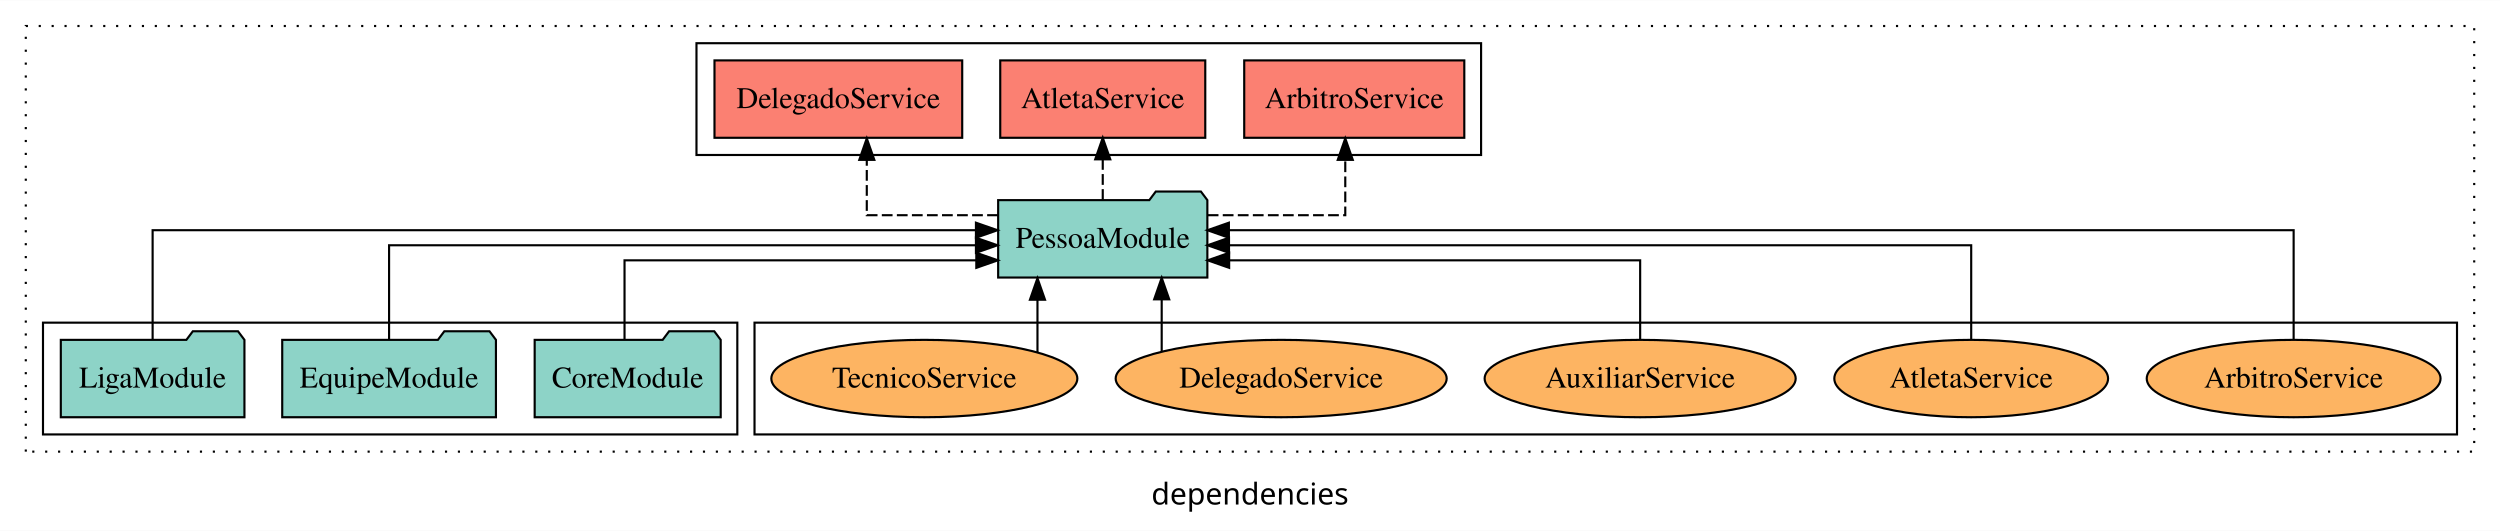
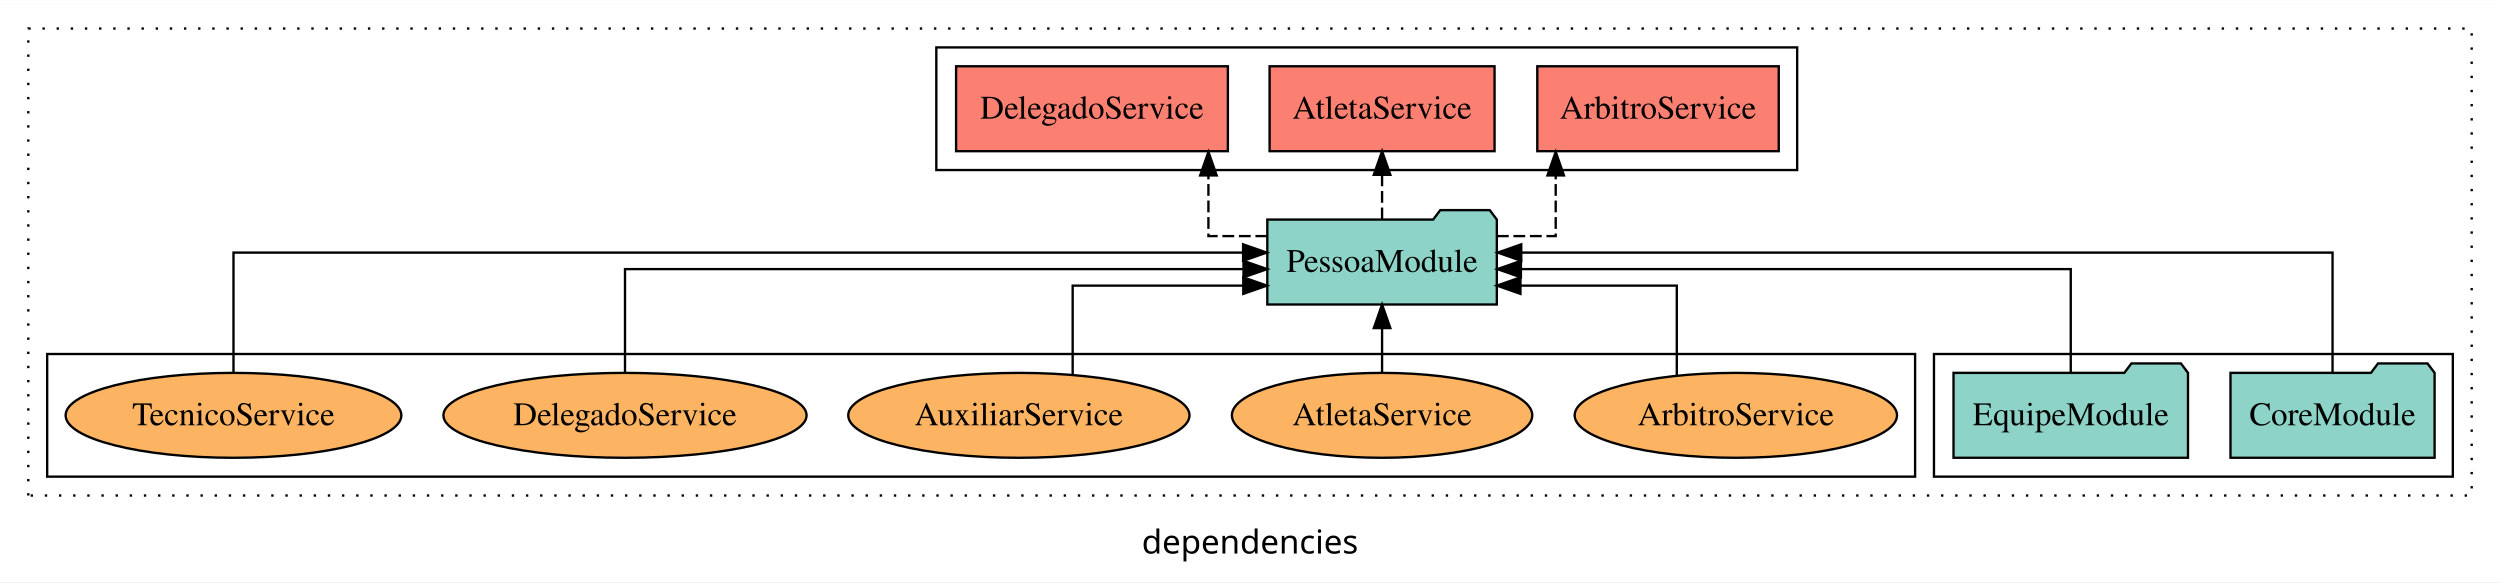
- <svg xmlns="http://www.w3.org/2000/svg" width="1163pt" height="247pt" viewBox="0.00 0.00 1163.00 246.80">
+ <svg xmlns="http://www.w3.org/2000/svg" width="1060pt" height="247pt" viewBox="0.00 0.00 1060.00 246.80">
  <g id="graph0" class="graph" transform="scale(1 1) rotate(0) translate(4 242.8)">
-     <polygon fill="white" stroke="transparent" points="-4,4 -4,-242.8 1159,-242.8 1159,4 -4,4" />
-     <text text-anchor="middle" x="577.5" y="-8.2" font-family="sans-serif" font-size="14.00">dependencies</text>
+     <polygon fill="white" stroke="transparent" points="-4,4 -4,-242.8 1056,-242.8 1056,4 -4,4" />
+     <text text-anchor="middle" x="526" y="-8.2" font-family="sans-serif" font-size="14.00">dependencies</text>
    <g id="clust1" class="cluster">
-       <polygon fill="none" stroke="black" stroke-dasharray="1,5" points="8,-32.8 8,-230.8 1147,-230.8 1147,-32.8 8,-32.8" />
+       <polygon fill="none" stroke="black" stroke-dasharray="1,5" points="8,-32.8 8,-230.8 1044,-230.8 1044,-32.8 8,-32.8" />
+     </g>
+     <g id="clust3" class="cluster">
+       <polygon fill="none" stroke="black" points="816,-40.8 816,-92.8 1036,-92.8 1036,-40.8 816,-40.8" />
+     </g>
+     <g id="clust4" class="cluster">
+       <polygon fill="none" stroke="black" points="393,-170.8 393,-222.8 758,-222.8 758,-170.8 393,-170.8" />
    </g>
    <g id="clust6" class="cluster">
-       <polygon fill="none" stroke="black" points="347,-40.8 347,-92.8 1139,-92.8 1139,-40.8 347,-40.8" />
-     </g>
-     <g id="clust4" class="cluster">
-       <polygon fill="none" stroke="black" points="320,-170.8 320,-222.8 685,-222.8 685,-170.8 320,-170.8" />
-     </g>
-     <g id="clust3" class="cluster">
-       <polygon fill="none" stroke="black" points="16,-40.8 16,-92.8 339,-92.8 339,-40.8 16,-40.8" />
+       <polygon fill="none" stroke="black" points="16,-40.8 16,-92.8 808,-92.8 808,-40.8 16,-40.8" />
    </g>
    <g id="node1" class="node">
-       <polygon fill="#8dd3c7" stroke="black" points="331.27,-84.8 328.27,-88.8 307.27,-88.8 304.27,-84.8 244.73,-84.8 244.73,-48.8 331.27,-48.8 331.27,-84.8" />
-       <text text-anchor="middle" x="288" y="-62.6" font-family="Times,serif" font-size="14.00">CoreModule</text>
+       <polygon fill="#8dd3c7" stroke="black" points="1028.27,-84.8 1025.27,-88.8 1004.27,-88.8 1001.27,-84.8 941.73,-84.8 941.73,-48.8 1028.27,-48.8 1028.27,-84.8" />
+       <text text-anchor="middle" x="985" y="-62.6" font-family="Times,serif" font-size="14.00">CoreModule</text>
+     </g>
+     <g id="node3" class="node">
+       <polygon fill="#8dd3c7" stroke="black" points="630.66,-149.8 627.66,-153.8 606.66,-153.8 603.66,-149.8 533.34,-149.8 533.34,-113.8 630.66,-113.8 630.66,-149.8" />
+       <text text-anchor="middle" x="582" y="-127.6" font-family="Times,serif" font-size="14.00">PessoaModule</text>
+     </g>
+     <g id="edge1" class="edge">
+       <path fill="none" stroke="black" d="M985,-84.93C985,-105.37 985,-135.8 985,-135.8 985,-135.8 641.01,-135.8 641.01,-135.8" />
+       <polygon fill="black" stroke="black" points="641.01,-132.3 631.01,-135.8 641.01,-139.3 641.01,-132.3" />
+     </g>
+     <g id="node2" class="node">
+       <polygon fill="#8dd3c7" stroke="black" points="923.71,-84.8 920.71,-88.8 899.71,-88.8 896.71,-84.8 824.29,-84.8 824.29,-48.8 923.71,-48.8 923.71,-84.8" />
+       <text text-anchor="middle" x="874" y="-62.6" font-family="Times,serif" font-size="14.00">EquipeModule</text>
+     </g>
+     <g id="edge2" class="edge">
+       <path fill="none" stroke="black" d="M874,-85.07C874,-103.36 874,-128.8 874,-128.8 874,-128.8 640.87,-128.8 640.87,-128.8" />
+       <polygon fill="black" stroke="black" points="640.87,-125.3 630.87,-128.8 640.87,-132.3 640.87,-125.3" />
    </g>
    <g id="node4" class="node">
-       <polygon fill="#8dd3c7" stroke="black" points="557.66,-149.8 554.66,-153.8 533.66,-153.8 530.66,-149.8 460.34,-149.8 460.34,-113.8 557.66,-113.8 557.66,-149.8" />
-       <text text-anchor="middle" x="509" y="-127.6" font-family="Times,serif" font-size="14.00">PessoaModule</text>
-     </g>
-     <g id="edge1" class="edge">
-       <path fill="none" stroke="black" d="M286.53,-84.81C286.53,-100.85 286.53,-121.8 286.53,-121.8 286.53,-121.8 450.18,-121.8 450.18,-121.8" />
-       <polygon fill="black" stroke="black" points="450.18,-125.3 460.18,-121.8 450.18,-118.3 450.18,-125.3" />
-     </g>
-     <g id="node2" class="node">
-       <polygon fill="#8dd3c7" stroke="black" points="226.71,-84.8 223.71,-88.8 202.71,-88.8 199.71,-84.8 127.29,-84.8 127.29,-48.8 226.71,-48.8 226.71,-84.8" />
-       <text text-anchor="middle" x="177" y="-62.6" font-family="Times,serif" font-size="14.00">EquipeModule</text>
-     </g>
-     <g id="edge2" class="edge">
-       <path fill="none" stroke="black" d="M177,-85.07C177,-103.36 177,-128.8 177,-128.8 177,-128.8 450.01,-128.8 450.01,-128.8" />
-       <polygon fill="black" stroke="black" points="450.01,-132.3 460.01,-128.8 450.01,-125.3 450.01,-132.3" />
-     </g>
-     <g id="node3" class="node">
-       <polygon fill="#8dd3c7" stroke="black" points="109.71,-84.8 106.71,-88.8 85.71,-88.8 82.71,-84.8 24.29,-84.8 24.29,-48.8 109.71,-48.8 109.71,-84.8" />
-       <text text-anchor="middle" x="67" y="-62.6" font-family="Times,serif" font-size="14.00">LigaModule</text>
+       <polygon fill="#fb8072" stroke="black" points="750.19,-214.8 647.81,-214.8 647.81,-178.8 750.19,-178.8 750.19,-214.8" />
+       <text text-anchor="middle" x="699" y="-192.6" font-family="Times,serif" font-size="14.00">ArbitroService </text>
    </g>
    <g id="edge3" class="edge">
-       <path fill="none" stroke="black" d="M67,-84.93C67,-105.37 67,-135.8 67,-135.8 67,-135.8 450.01,-135.8 450.01,-135.8" />
-       <polygon fill="black" stroke="black" points="450.01,-139.3 460.01,-135.8 450.01,-132.3 450.01,-139.3" />
+       <path fill="none" stroke="black" stroke-dasharray="5,2" d="M630.69,-142.8C644.38,-142.8 655.62,-142.8 655.62,-142.8 655.62,-142.8 655.62,-168.52 655.62,-168.52" />
+       <polygon fill="black" stroke="black" points="652.12,-168.52 655.62,-178.52 659.12,-168.52 652.12,-168.52" />
    </g>
    <g id="node5" class="node">
-       <polygon fill="#fb8072" stroke="black" points="677.19,-214.8 574.81,-214.8 574.81,-178.8 677.19,-178.8 677.19,-214.8" />
-       <text text-anchor="middle" x="626" y="-192.6" font-family="Times,serif" font-size="14.00">ArbitroService </text>
+       <polygon fill="#fb8072" stroke="black" points="629.69,-214.8 534.31,-214.8 534.31,-178.8 629.69,-178.8 629.69,-214.8" />
+       <text text-anchor="middle" x="582" y="-192.6" font-family="Times,serif" font-size="14.00">AtletaService </text>
    </g>
    <g id="edge4" class="edge">
-       <path fill="none" stroke="black" stroke-dasharray="5,2" d="M557.83,-142.8C588.32,-142.8 621.82,-142.8 621.82,-142.8 621.82,-142.8 621.82,-168.52 621.82,-168.52" />
-       <polygon fill="black" stroke="black" points="618.32,-168.52 621.82,-178.52 625.32,-168.52 618.32,-168.52" />
+       <path fill="none" stroke="black" stroke-dasharray="5,2" d="M582,-149.91C582,-149.91 582,-168.79 582,-168.79" />
+       <polygon fill="black" stroke="black" points="578.5,-168.79 582,-178.79 585.5,-168.79 578.5,-168.79" />
    </g>
    <g id="node6" class="node">
-       <polygon fill="#fb8072" stroke="black" points="556.69,-214.8 461.31,-214.8 461.31,-178.8 556.69,-178.8 556.69,-214.8" />
-       <text text-anchor="middle" x="509" y="-192.6" font-family="Times,serif" font-size="14.00">AtletaService </text>
+       <polygon fill="#fb8072" stroke="black" points="516.62,-214.8 401.38,-214.8 401.38,-178.8 516.62,-178.8 516.62,-214.8" />
+       <text text-anchor="middle" x="459" y="-192.6" font-family="Times,serif" font-size="14.00">DelegadoService </text>
    </g>
    <g id="edge5" class="edge">
-       <path fill="none" stroke="black" stroke-dasharray="5,2" d="M509,-149.91C509,-149.91 509,-168.79 509,-168.79" />
-       <polygon fill="black" stroke="black" points="505.5,-168.79 509,-178.79 512.5,-168.79 505.5,-168.79" />
+       <path fill="none" stroke="black" stroke-dasharray="5,2" d="M533.3,-142.8C519.6,-142.8 508.37,-142.8 508.37,-142.8 508.37,-142.8 508.37,-168.52 508.37,-168.52" />
+       <polygon fill="black" stroke="black" points="504.87,-168.52 508.37,-178.52 511.87,-168.52 504.87,-168.52" />
    </g>
    <g id="node7" class="node">
-       <polygon fill="#fb8072" stroke="black" points="443.62,-214.8 328.38,-214.8 328.38,-178.8 443.62,-178.8 443.62,-214.8" />
-       <text text-anchor="middle" x="386" y="-192.6" font-family="Times,serif" font-size="14.00">DelegadoService </text>
+       <ellipse fill="#fdb462" stroke="black" cx="732" cy="-66.8" rx="68.34" ry="18" />
+       <text text-anchor="middle" x="732" y="-62.6" font-family="Times,serif" font-size="14.00">ArbitroService</text>
    </g>
    <g id="edge6" class="edge">
-       <path fill="none" stroke="black" stroke-dasharray="5,2" d="M460.22,-142.8C430.9,-142.8 399.23,-142.8 399.23,-142.8 399.23,-142.8 399.23,-168.52 399.23,-168.52" />
-       <polygon fill="black" stroke="black" points="395.74,-168.52 399.23,-178.52 402.74,-168.52 395.74,-168.52" />
+       <path fill="none" stroke="black" d="M706.96,-83.6C706.96,-99.78 706.96,-121.8 706.96,-121.8 706.96,-121.8 640.67,-121.8 640.67,-121.8" />
+       <polygon fill="black" stroke="black" points="640.67,-118.3 630.67,-121.8 640.67,-125.3 640.67,-118.3" />
    </g>
    <g id="node8" class="node">
-       <ellipse fill="#fdb462" stroke="black" cx="1063" cy="-66.8" rx="68.34" ry="18" />
-       <text text-anchor="middle" x="1063" y="-62.6" font-family="Times,serif" font-size="14.00">ArbitroService</text>
+       <ellipse fill="#fdb462" stroke="black" cx="582" cy="-66.8" rx="63.68" ry="18" />
+       <text text-anchor="middle" x="582" y="-62.6" font-family="Times,serif" font-size="14.00">AtletaService</text>
    </g>
    <g id="edge7" class="edge">
-       <path fill="none" stroke="black" d="M1063,-84.93C1063,-105.37 1063,-135.8 1063,-135.8 1063,-135.8 567.68,-135.8 567.68,-135.8" />
-       <polygon fill="black" stroke="black" points="567.68,-132.3 557.68,-135.8 567.68,-139.3 567.68,-132.3" />
+       <path fill="none" stroke="black" d="M582,-84.91C582,-84.91 582,-103.79 582,-103.79" />
+       <polygon fill="black" stroke="black" points="578.5,-103.79 582,-113.79 585.5,-103.79 578.5,-103.79" />
    </g>
    <g id="node9" class="node">
-       <ellipse fill="#fdb462" stroke="black" cx="913" cy="-66.8" rx="63.68" ry="18" />
-       <text text-anchor="middle" x="913" y="-62.6" font-family="Times,serif" font-size="14.00">AtletaService</text>
+       <ellipse fill="#fdb462" stroke="black" cx="428" cy="-66.8" rx="72.35" ry="18" />
+       <text text-anchor="middle" x="428" y="-62.6" font-family="Times,serif" font-size="14.00">AuxiliarService</text>
    </g>
    <g id="edge8" class="edge">
-       <path fill="none" stroke="black" d="M913,-85.07C913,-103.36 913,-128.8 913,-128.8 913,-128.8 567.73,-128.8 567.73,-128.8" />
-       <polygon fill="black" stroke="black" points="567.73,-125.3 557.73,-128.8 567.73,-132.3 567.73,-125.3" />
+       <path fill="none" stroke="black" d="M450.81,-83.9C450.81,-100.05 450.81,-121.8 450.81,-121.8 450.81,-121.8 523.15,-121.8 523.15,-121.8" />
+       <polygon fill="black" stroke="black" points="523.15,-125.3 533.15,-121.8 523.15,-118.3 523.15,-125.3" />
    </g>
    <g id="node10" class="node">
-       <ellipse fill="#fdb462" stroke="black" cx="759" cy="-66.8" rx="72.35" ry="18" />
-       <text text-anchor="middle" x="759" y="-62.6" font-family="Times,serif" font-size="14.00">AuxiliarService</text>
+       <ellipse fill="#fdb462" stroke="black" cx="261" cy="-66.8" rx="76.99" ry="18" />
+       <text text-anchor="middle" x="261" y="-62.6" font-family="Times,serif" font-size="14.00">DelegadoService</text>
    </g>
    <g id="edge9" class="edge">
-       <path fill="none" stroke="black" d="M759,-84.81C759,-100.85 759,-121.8 759,-121.8 759,-121.8 567.8,-121.8 567.8,-121.8" />
-       <polygon fill="black" stroke="black" points="567.8,-118.3 557.8,-121.8 567.8,-125.3 567.8,-118.3" />
+       <path fill="none" stroke="black" d="M261,-85.07C261,-103.36 261,-128.8 261,-128.8 261,-128.8 523.25,-128.8 523.25,-128.8" />
+       <polygon fill="black" stroke="black" points="523.25,-132.3 533.25,-128.8 523.25,-125.3 523.25,-132.3" />
    </g>
    <g id="node11" class="node">
-       <ellipse fill="#fdb462" stroke="black" cx="592" cy="-66.8" rx="76.99" ry="18" />
-       <text text-anchor="middle" x="592" y="-62.6" font-family="Times,serif" font-size="14.00">DelegadoService</text>
+       <ellipse fill="#fdb462" stroke="black" cx="95" cy="-66.8" rx="71.18" ry="18" />
+       <text text-anchor="middle" x="95" y="-62.6" font-family="Times,serif" font-size="14.00">TecnicoService</text>
    </g>
    <g id="edge10" class="edge">
-       <path fill="none" stroke="black" d="M536.42,-79.33C536.42,-79.33 536.42,-103.65 536.42,-103.65" />
-       <polygon fill="black" stroke="black" points="532.92,-103.65 536.42,-113.65 539.92,-103.65 532.92,-103.65" />
-     </g>
-     <g id="node12" class="node">
-       <ellipse fill="#fdb462" stroke="black" cx="426" cy="-66.8" rx="71.18" ry="18" />
-       <text text-anchor="middle" x="426" y="-62.6" font-family="Times,serif" font-size="14.00">TecnicoService</text>
-     </g>
-     <g id="edge11" class="edge">
-       <path fill="none" stroke="black" d="M478.63,-79.03C478.63,-79.03 478.63,-103.48 478.63,-103.48" />
-       <polygon fill="black" stroke="black" points="475.13,-103.48 478.63,-113.48 482.13,-103.48 475.13,-103.48" />
+       <path fill="none" stroke="black" d="M95,-84.93C95,-105.37 95,-135.8 95,-135.8 95,-135.8 523.07,-135.8 523.07,-135.8" />
+       <polygon fill="black" stroke="black" points="523.07,-139.3 533.07,-135.8 523.07,-132.3 523.07,-139.3" />
    </g>
  </g>
</svg>
